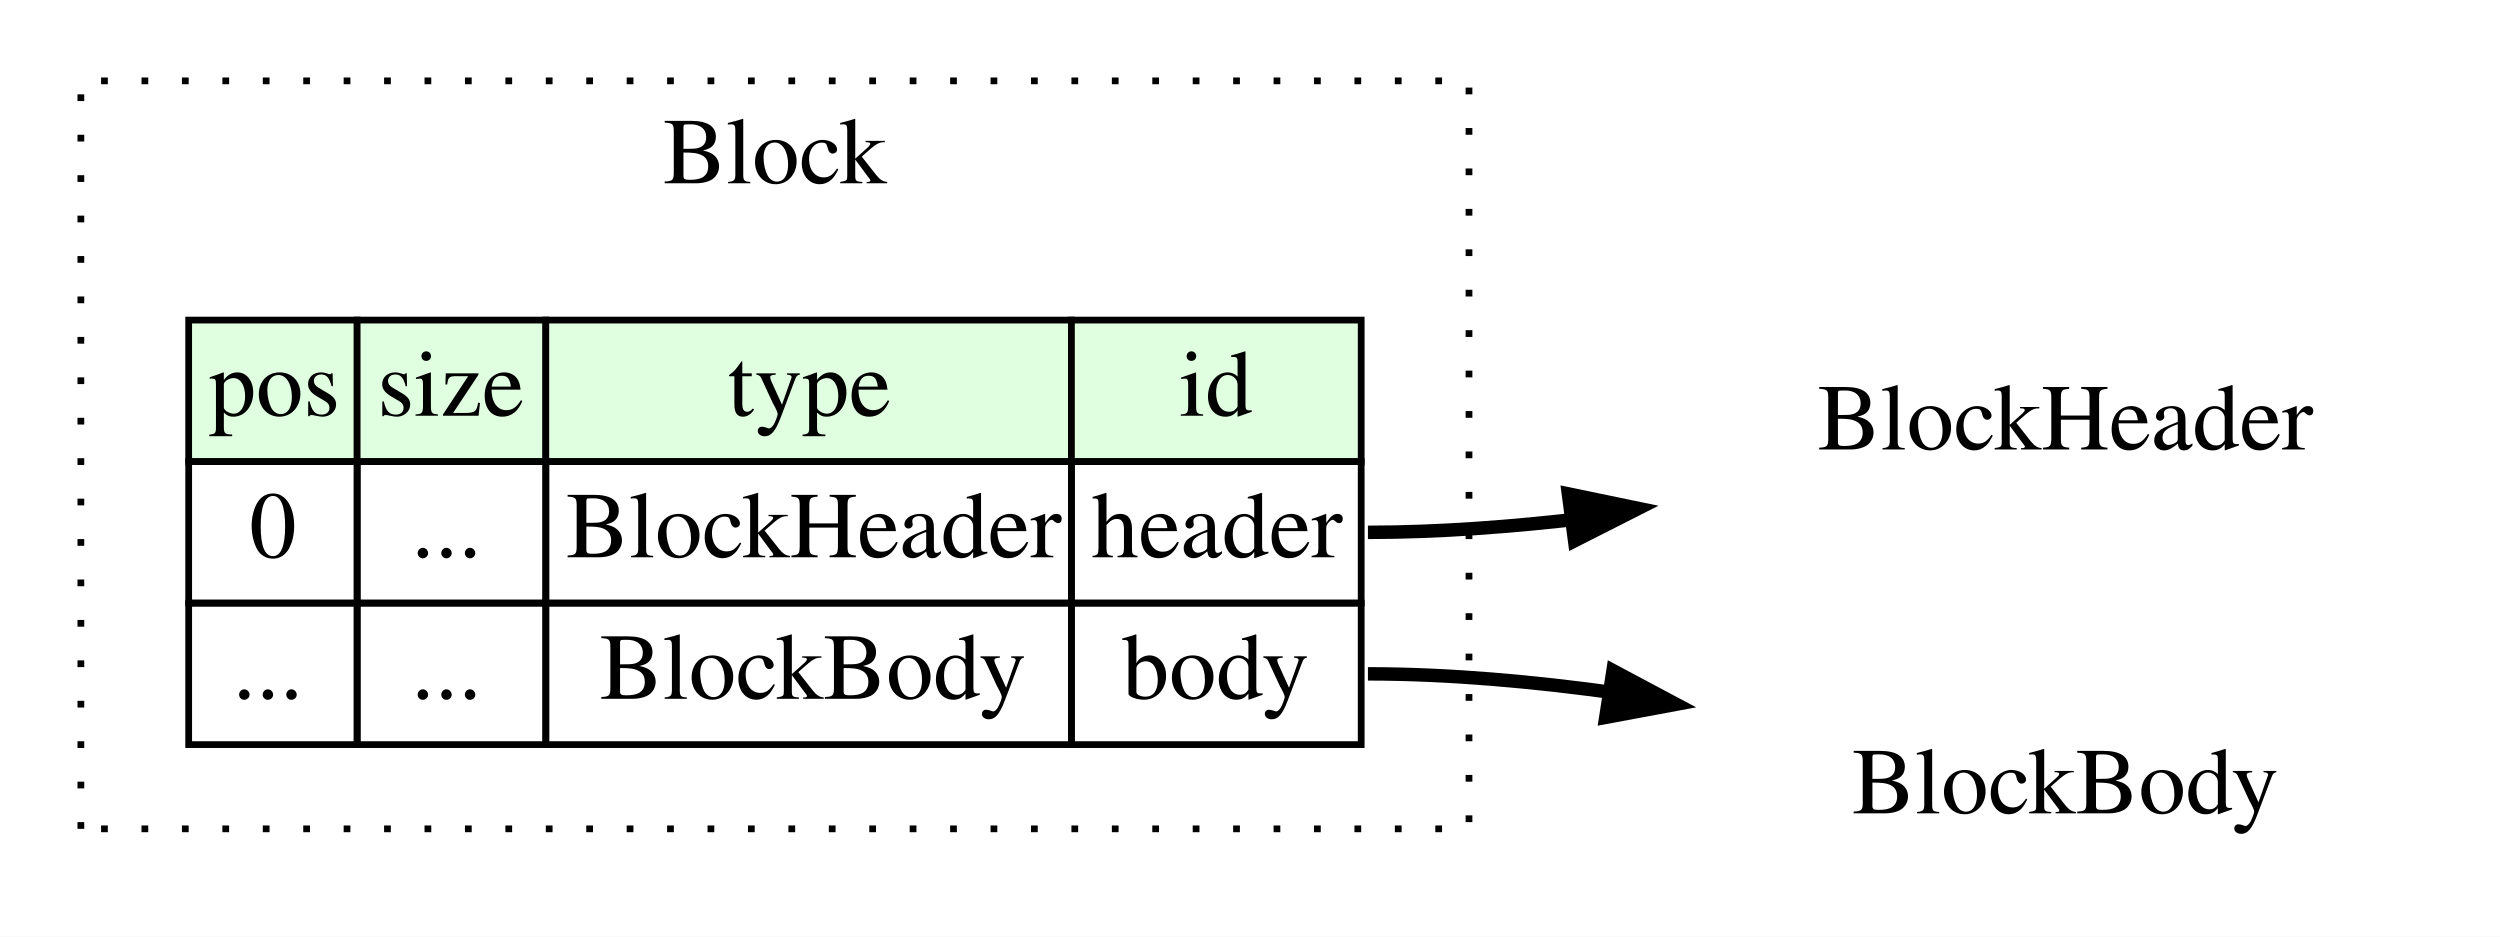
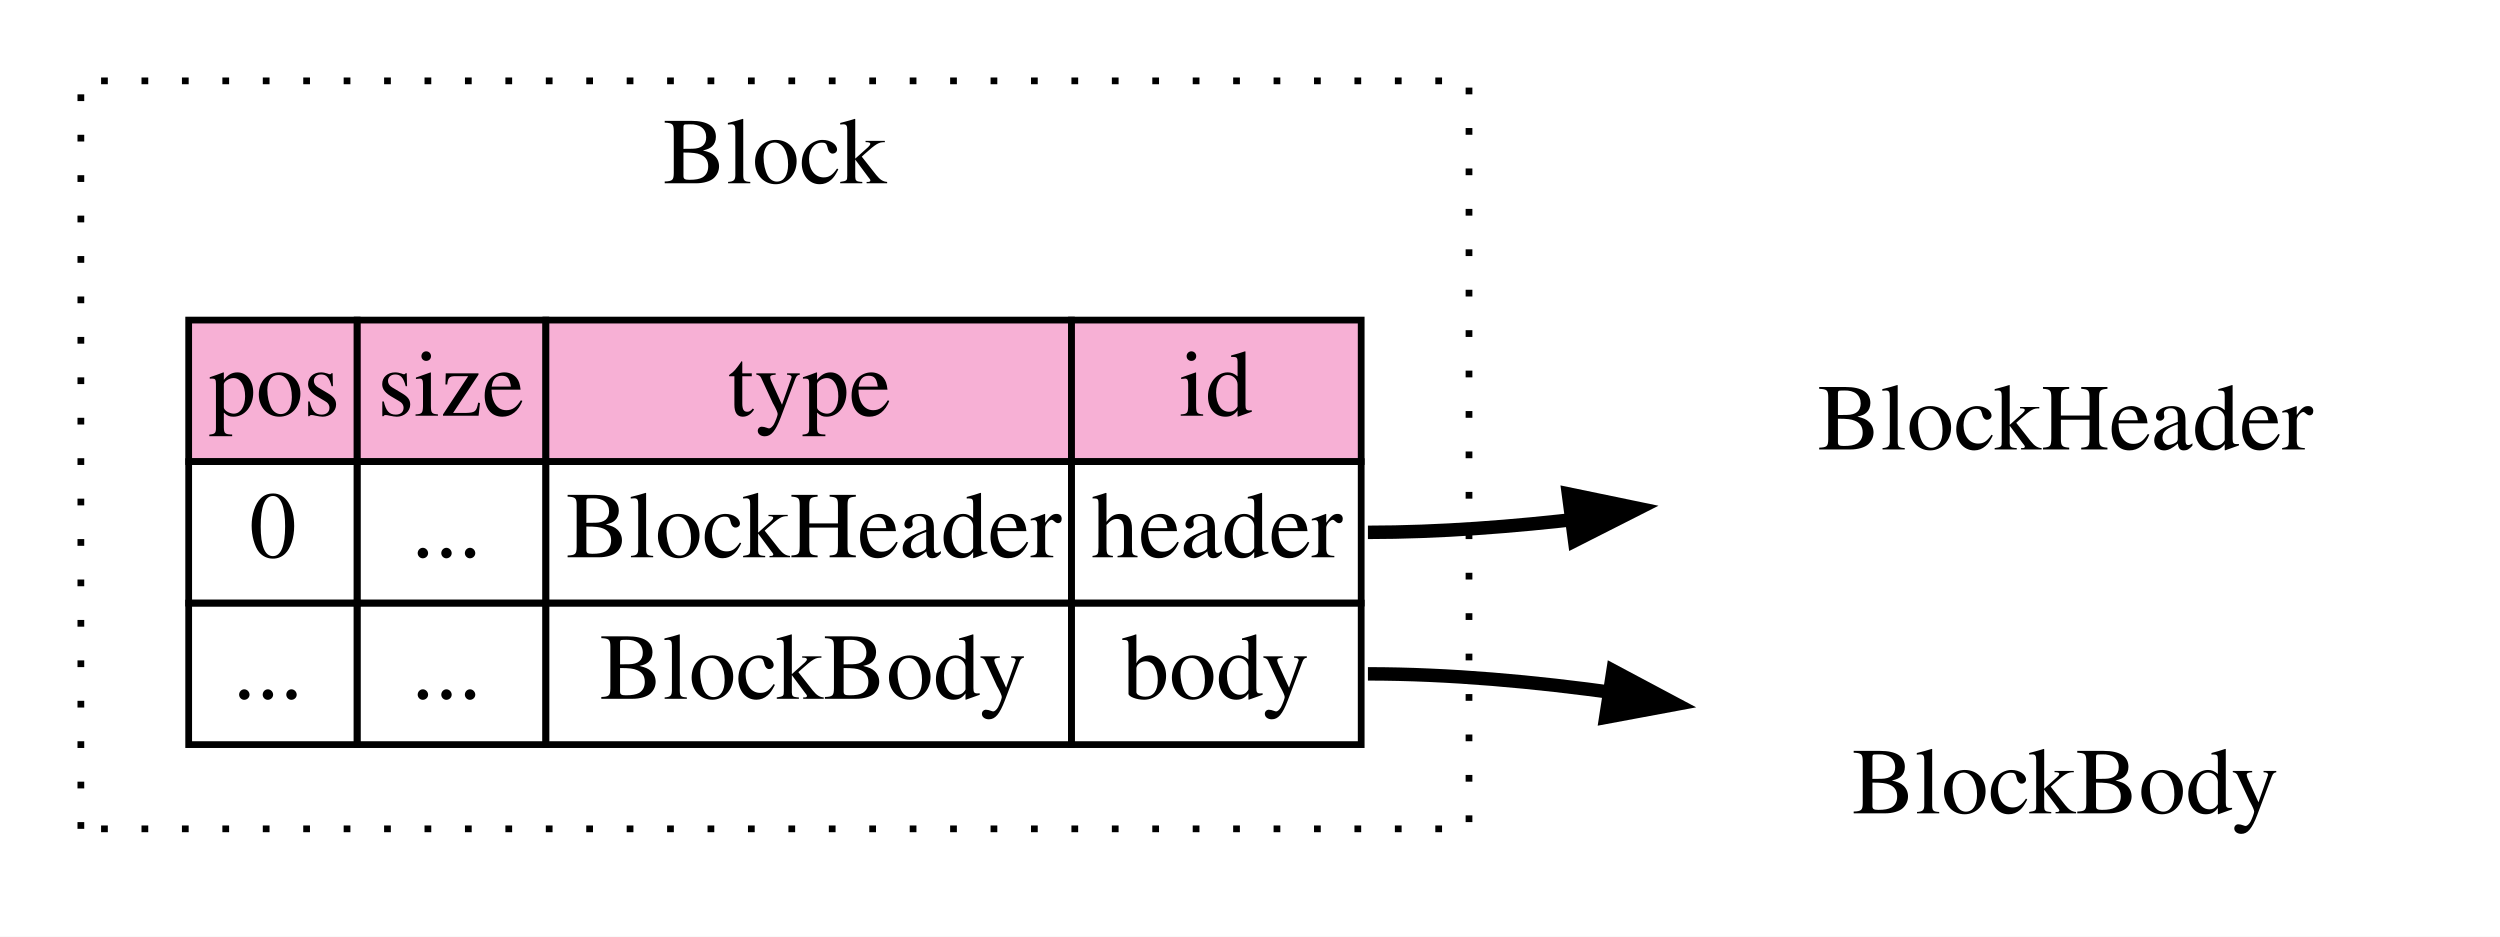
<svg xmlns="http://www.w3.org/2000/svg" xmlns:xlink="http://www.w3.org/1999/xlink" width="371pt" height="139pt" viewBox="0.00 0.00 371.00 139.00">
  <g id="graph0" class="graph" transform="scale(1 1) rotate(0) translate(4 135)">
    <polygon fill="white" stroke="none" points="-4,4 -4,-135 367,-135 367,4 -4,4" />
    <g id="clust1" class="cluster">
-       <polygon fill="none" stroke="black" stroke-dasharray="1,5" points="8,-12 8,-123 214,-123 214,-12 8,-12" />
+       <polygon fill="white" stroke="black" stroke-dasharray="1,5" points="8,-12 8,-123 214,-123 214,-12 8,-12" />
      <text text-anchor="middle" x="111" y="-107.8" font-family="Times,serif" font-size="14.00">Block</text>
    </g>
    <g id="node1" class="node">
-       <polygon fill="#e0ffe0" stroke="none" points="24,-66.5 24,-87.5 49,-87.5 49,-66.5 24,-66.5" />
+       <polygon fill="#e6007a4f" stroke="none" points="24,-66.5 24,-87.5 49,-87.5 49,-66.5 24,-66.5" />
      <polygon fill="none" stroke="black" points="24,-66.5 24,-87.5 49,-87.5 49,-66.5 24,-66.5" />
      <text text-anchor="start" x="27" y="-73.3" font-family="Times,serif" font-size="14.00">pos</text>
-       <polygon fill="#e0ffe0" stroke="none" points="49,-66.5 49,-87.5 77,-87.5 77,-66.5 49,-66.5" />
+       <polygon fill="#e6007a4f" stroke="none" points="49,-66.5 49,-87.5 77,-87.5 77,-66.5 49,-66.5" />
      <polygon fill="none" stroke="black" points="49,-66.5 49,-87.5 77,-87.5 77,-66.5 49,-66.5" />
      <text text-anchor="start" x="52" y="-73.3" font-family="Times,serif" font-size="14.00">size</text>
-       <polygon fill="#e0ffe0" stroke="none" points="77,-66.5 77,-87.5 155,-87.5 155,-66.5 77,-66.5" />
+       <polygon fill="#e6007a4f" stroke="none" points="77,-66.5 77,-87.5 155,-87.5 155,-66.5 77,-66.5" />
      <polygon fill="none" stroke="black" points="77,-66.5 77,-87.5 155,-87.5 155,-66.5 77,-66.5" />
      <text text-anchor="start" x="104" y="-73.3" font-family="Times,serif" font-size="14.00">type</text>
-       <polygon fill="#e0ffe0" stroke="none" points="155,-66.5 155,-87.5 198,-87.5 198,-66.5 155,-66.5" />
+       <polygon fill="#e6007a4f" stroke="none" points="155,-66.5 155,-87.5 198,-87.5 198,-66.5 155,-66.5" />
      <polygon fill="none" stroke="black" points="155,-66.5 155,-87.5 198,-87.5 198,-66.5 155,-66.5" />
      <text text-anchor="start" x="171" y="-73.3" font-family="Times,serif" font-size="14.00">id</text>
      <polygon fill="none" stroke="black" points="24,-45.5 24,-66.5 49,-66.5 49,-45.5 24,-45.5" />
      <text text-anchor="start" x="33" y="-52.3" font-family="Times,serif" font-size="14.00">0</text>
      <polygon fill="none" stroke="black" points="49,-45.5 49,-66.5 77,-66.5 77,-45.5 49,-45.5" />
      <text text-anchor="start" x="57" y="-52.3" font-family="Times,serif" font-size="14.00">...</text>
      <polygon fill="none" stroke="black" points="77,-45.5 77,-66.5 155,-66.5 155,-45.5 77,-45.5" />
      <text text-anchor="start" x="80" y="-52.3" font-family="Times,serif" font-size="14.00">BlockHeader</text>
      <polygon fill="none" stroke="black" points="155,-45.5 155,-66.5 198,-66.5 198,-45.5 155,-45.5" />
      <text text-anchor="start" x="158" y="-52.3" font-family="Times,serif" font-size="14.00">header</text>
      <polygon fill="none" stroke="black" points="24,-24.5 24,-45.5 49,-45.5 49,-24.5 24,-24.5" />
      <text text-anchor="start" x="30.5" y="-31.3" font-family="Times,serif" font-size="14.00">...</text>
      <polygon fill="none" stroke="black" points="49,-24.5 49,-45.5 77,-45.5 77,-24.5 49,-24.5" />
      <text text-anchor="start" x="57" y="-31.3" font-family="Times,serif" font-size="14.00">...</text>
      <polygon fill="none" stroke="black" points="77,-24.5 77,-45.5 155,-45.5 155,-24.5 77,-24.5" />
      <text text-anchor="start" x="85" y="-31.3" font-family="Times,serif" font-size="14.00">BlockBody</text>
      <polygon fill="none" stroke="black" points="155,-24.5 155,-45.5 198,-45.5 198,-24.5 155,-24.5" />
      <text text-anchor="start" x="162.5" y="-31.3" font-family="Times,serif" font-size="14.00">body</text>
    </g>
    <g id="node2" class="node">
      <text text-anchor="middle" x="302.5" y="-68.3" font-family="Times,serif" font-size="14.00">
        <a xlink:href="chap-state#img-block-header" xlink:title="BlockHeader">
                BlockHeader
              </a>
      </text>
    </g>
    <g id="edge1" class="edge">
      <path fill="none" stroke="black" stroke-width="2" d="M199,-56C209.54,-56 220.61,-56.84 231.42,-58.12" />
      <polygon fill="black" stroke="black" stroke-width="2" points="228.75,-61.7 239.12,-59.55 229.67,-54.76 228.75,-61.7" />
    </g>
    <g id="node3" class="node">
      <text text-anchor="middle" x="302.5" y="-14.3" font-family="Times,serif" font-size="14.00">
        <a xlink:href="chap-state#img-block-body" xlink:title="BlockBody">
                BlockBody
              </a>
      </text>
    </g>
    <g id="edge2" class="edge">
      <path fill="none" stroke="black" stroke-width="2" d="M199,-35C211.07,-35 223.83,-33.84 236.1,-32.12" />
      <polygon fill="black" stroke="black" stroke-width="2" points="235.37,-35.47 244.72,-30.49 234.3,-28.55 235.37,-35.47" />
    </g>
  </g>
</svg>
